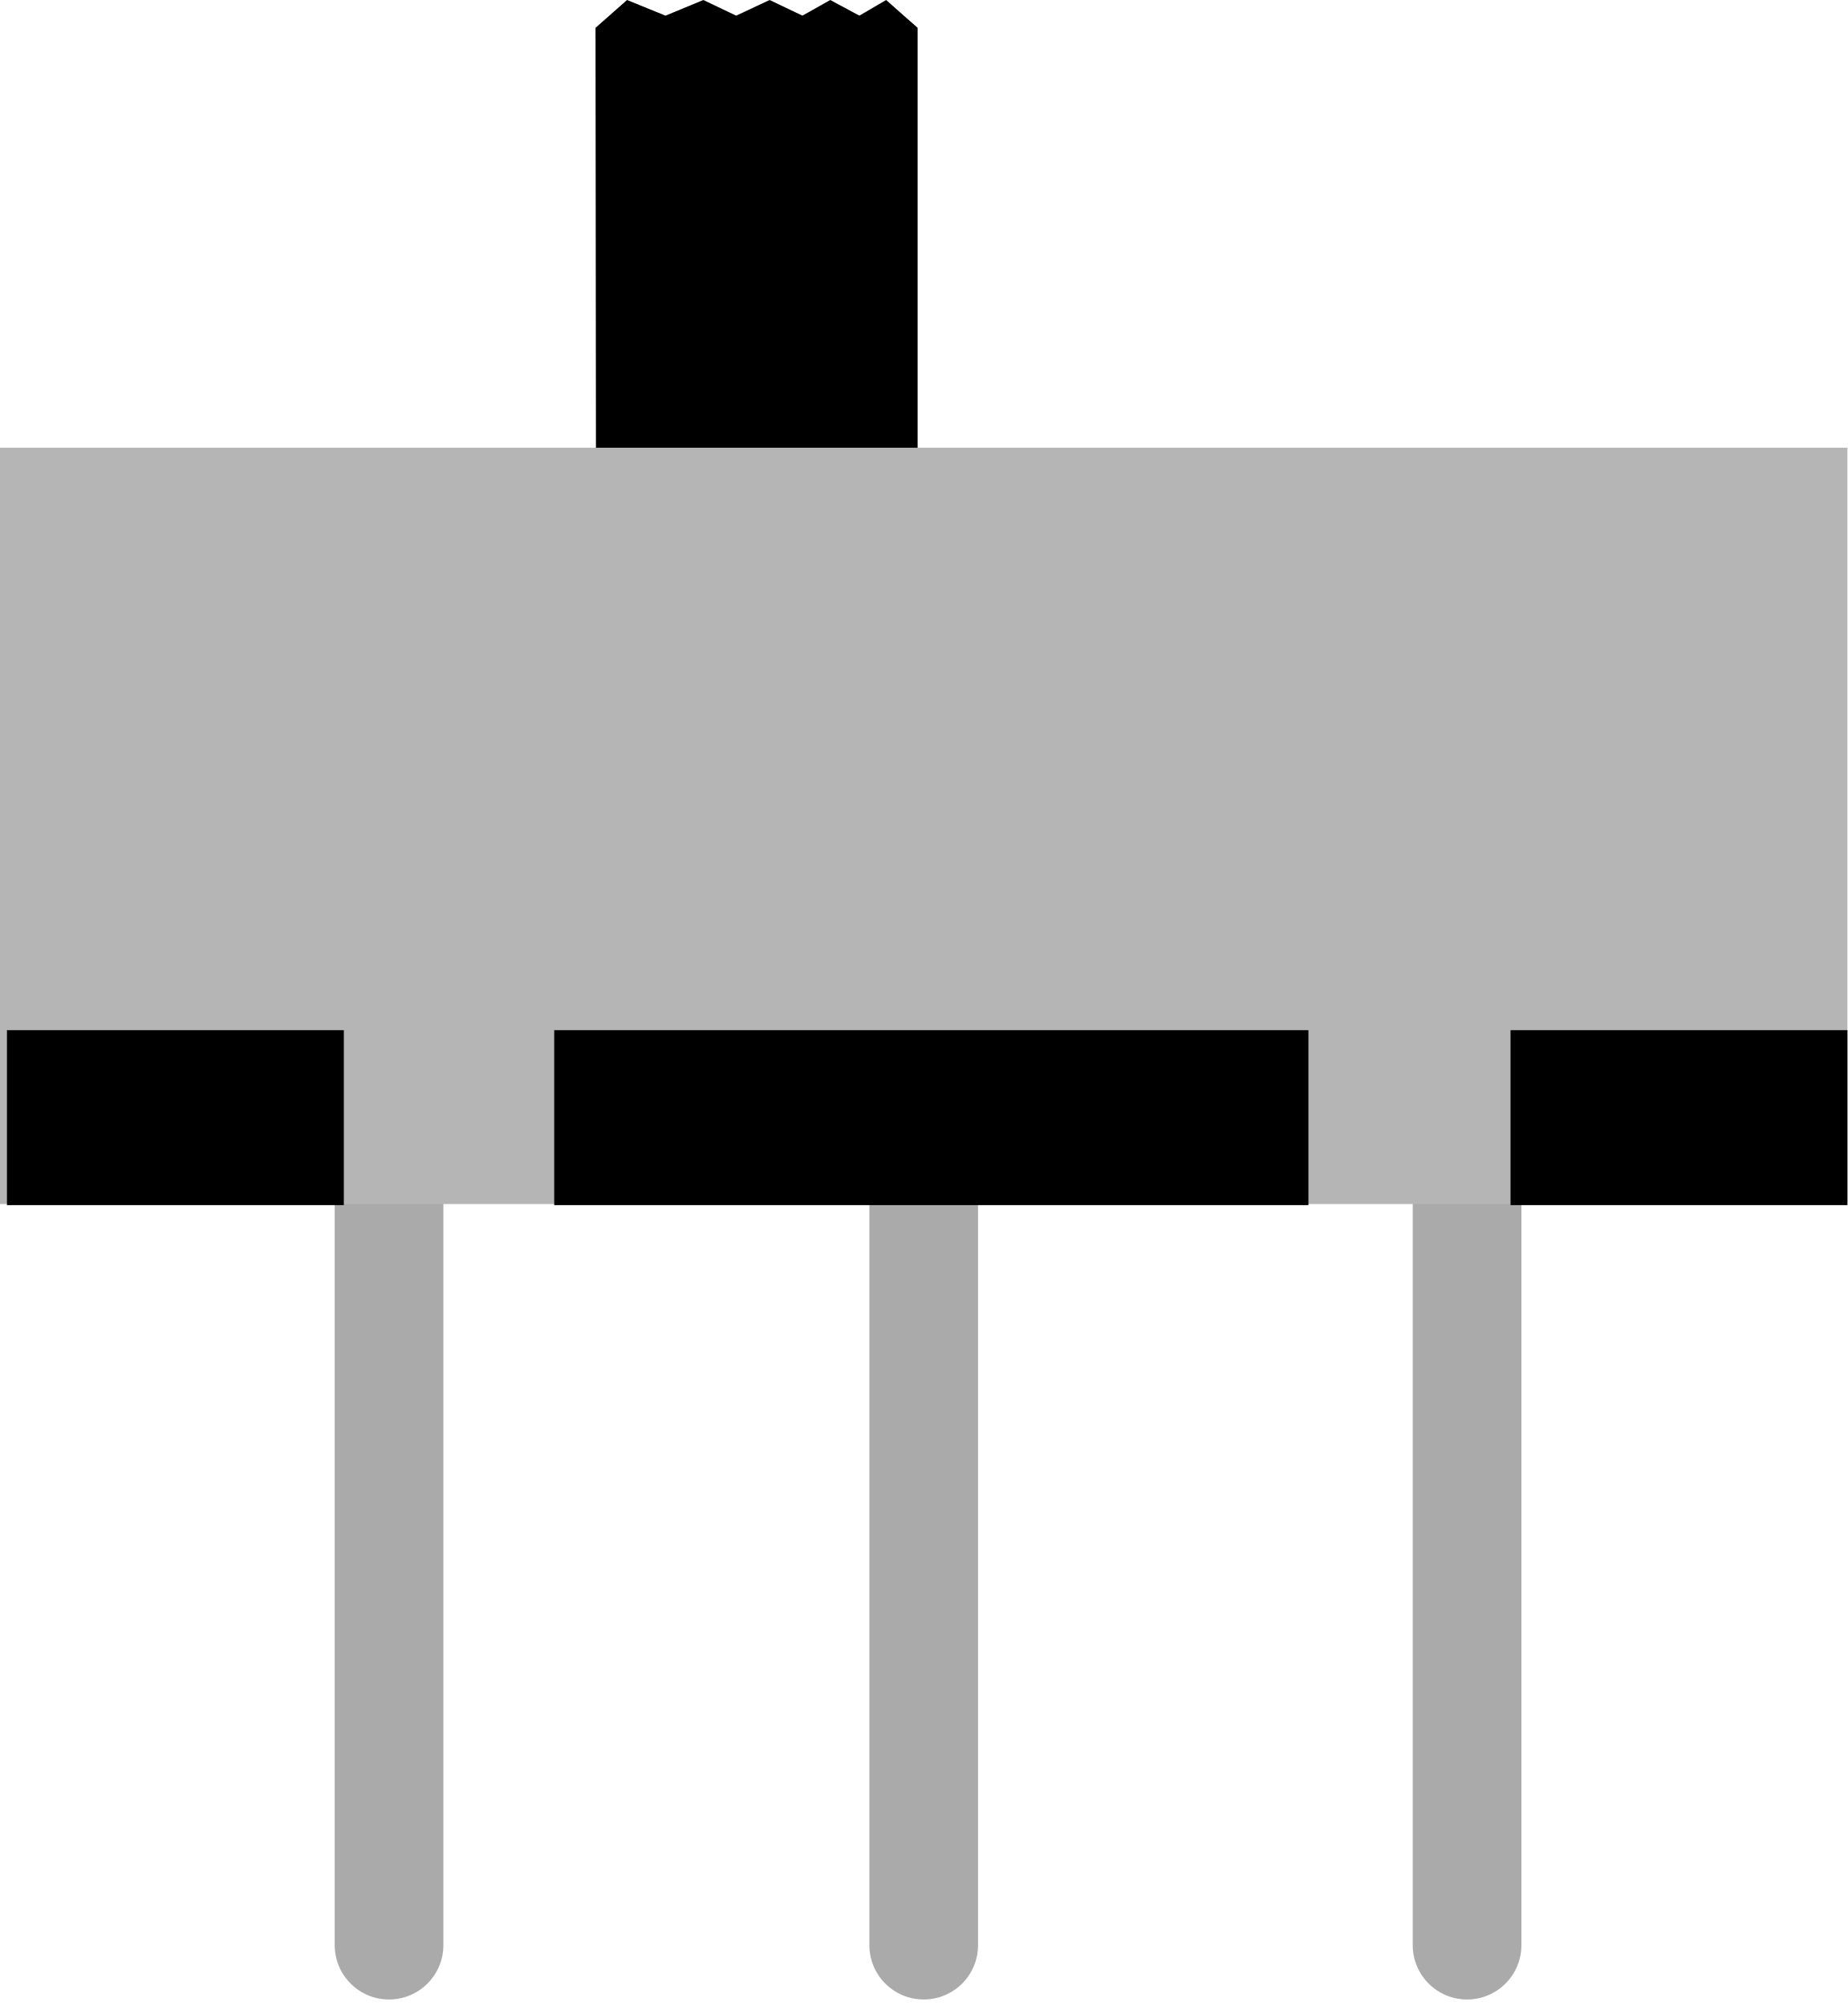
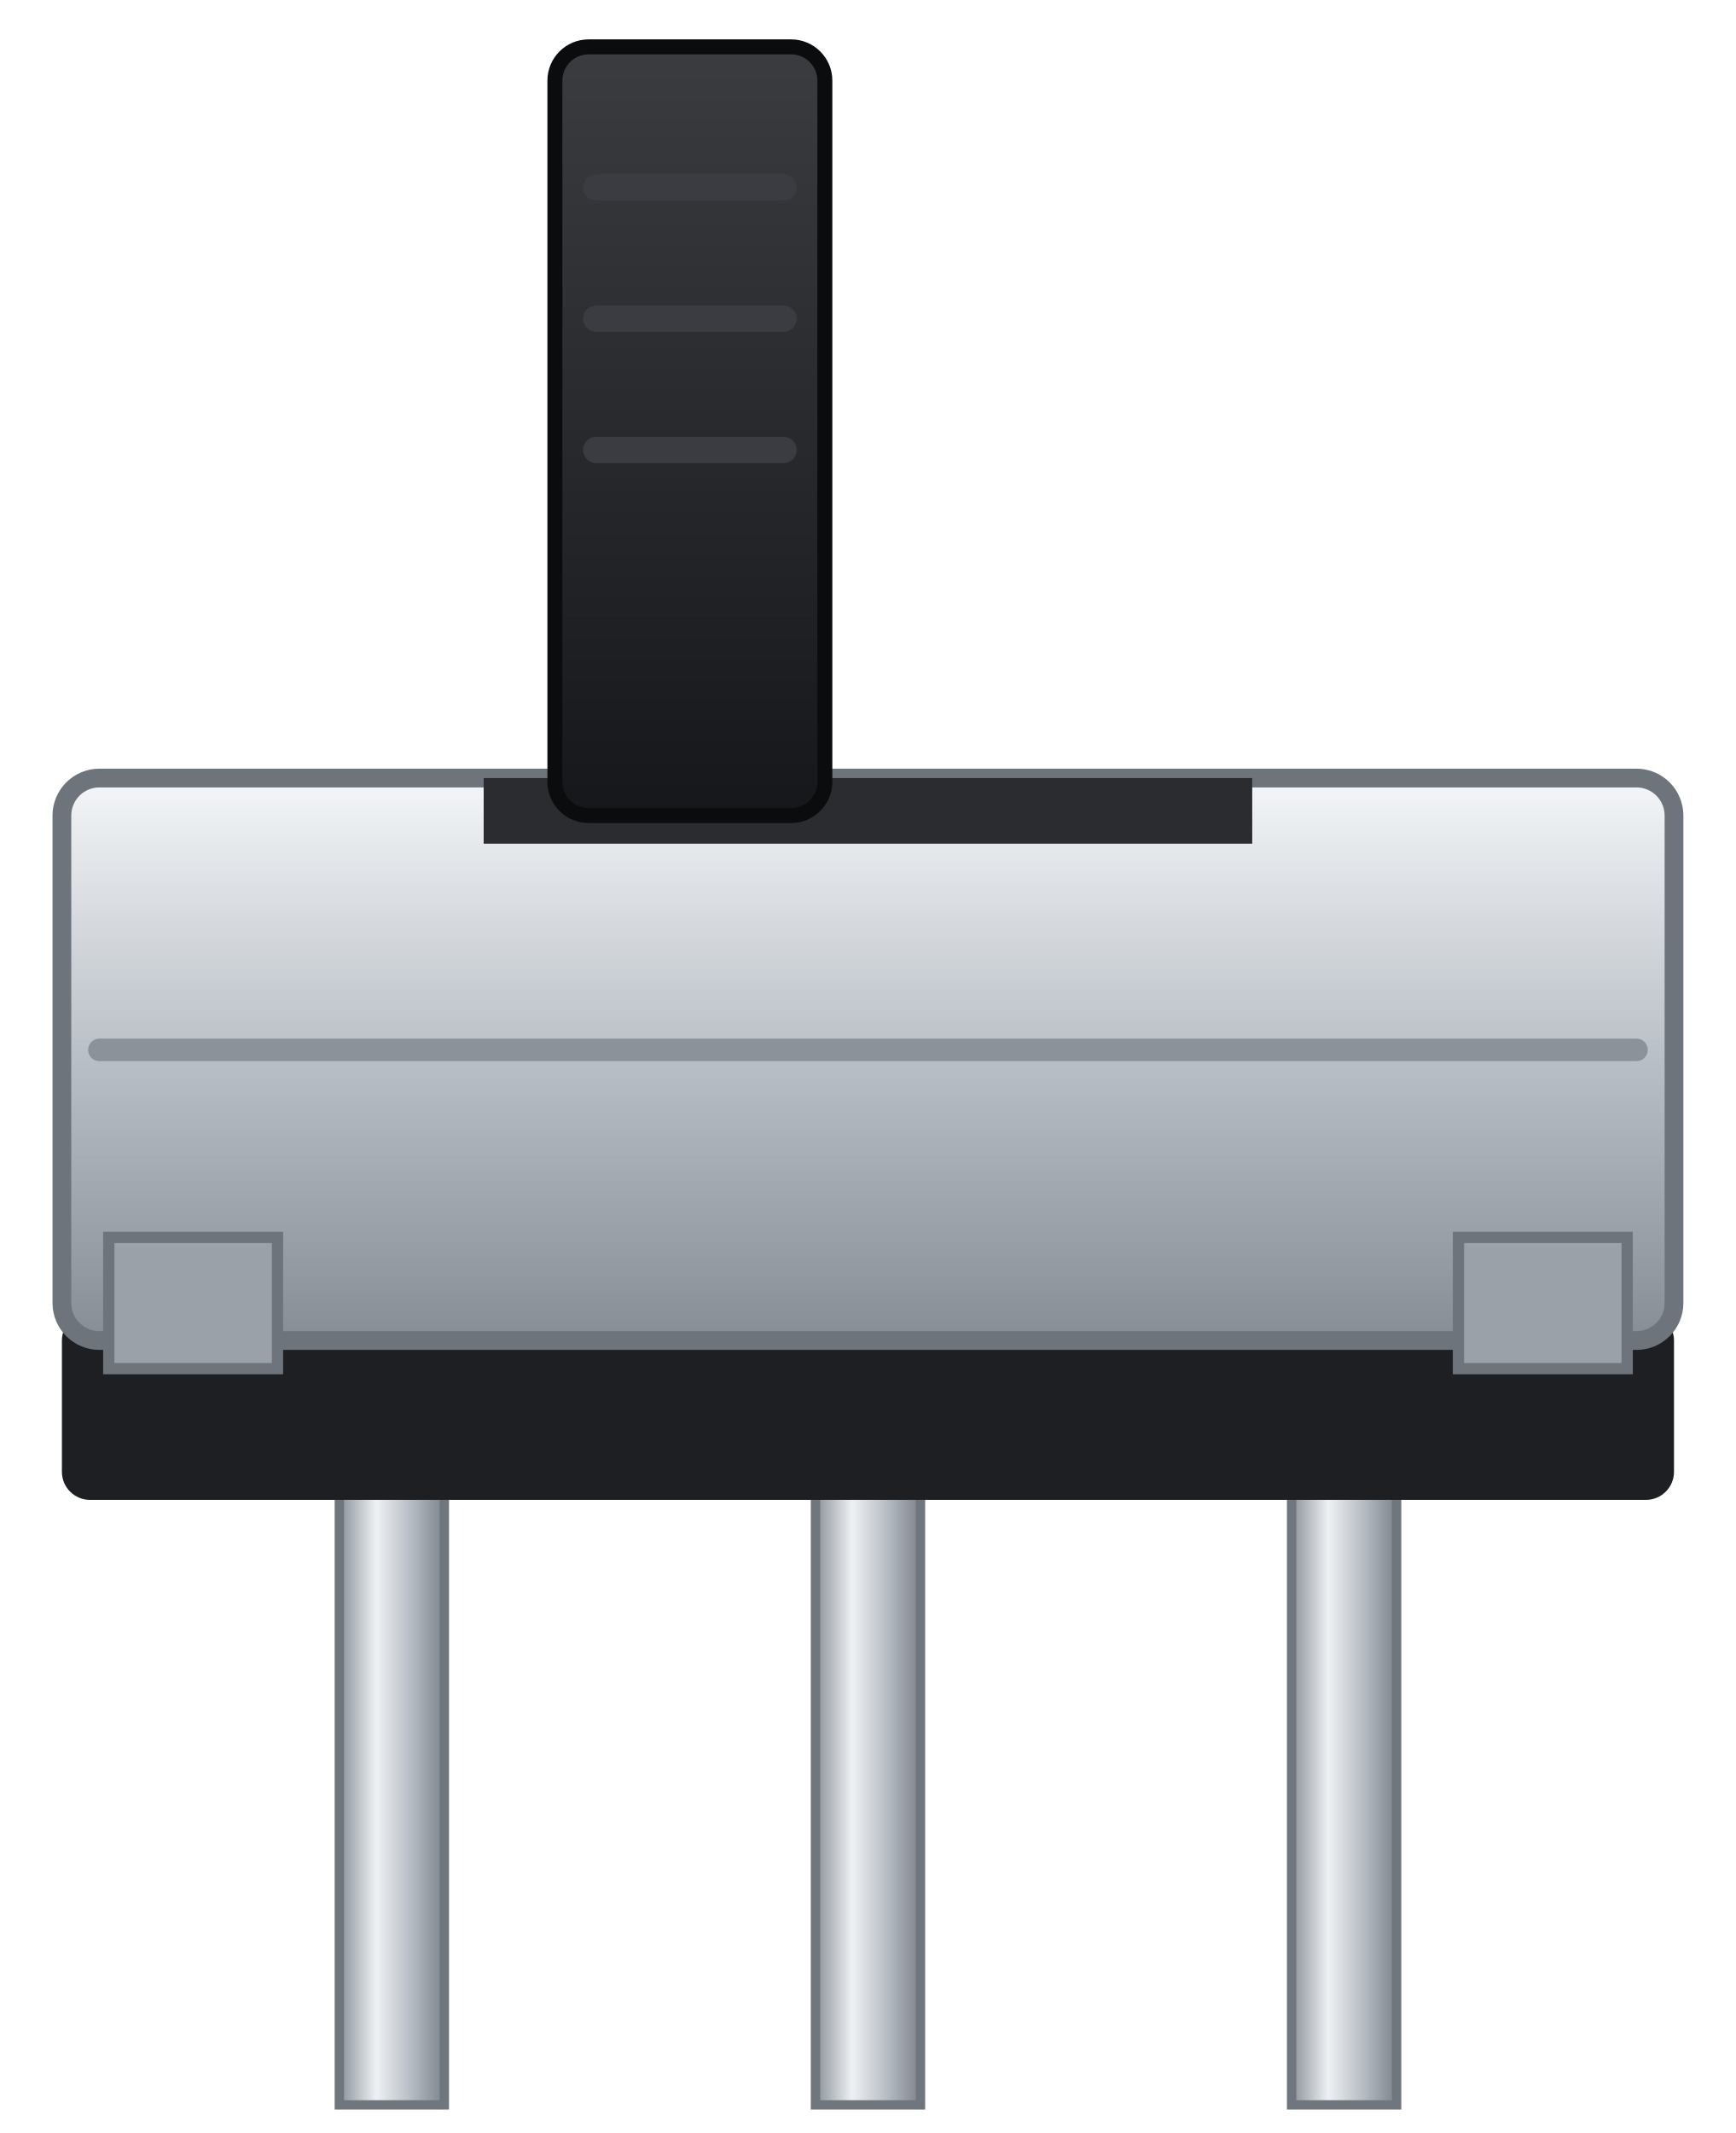
- <svg xmlns="http://www.w3.org/2000/svg" width="8.5mm" height="9.23mm" version="1.1" viewBox="0 0 8.5 9.23">
+ <svg xmlns="http://www.w3.org/2000/svg" version="1.1" width="35px" height="43px" viewBox="0 0 35 43">
  <defs>
-     <radialGradient id="a" cx="9.33" cy="122" r="4.25" gradientTransform="matrix(1.75 -.511 .28 .959 -41.2 8.15)" gradientUnits="userSpaceOnUse">
-       <stop stop-color="#808080" offset="0" />
-       <stop stop-color="#b5b5b5" offset="1" />
+     <linearGradient id="luz" x1="0" y1="0" x2="0" y2="1">
+       <stop offset="0" stop-color="#ffffff" stop-opacity="0.16" />
+       <stop offset="0.45" stop-color="#ffffff" stop-opacity="0" />
+       <stop offset="1" stop-color="#000000" stop-opacity="0.22" />
+     </linearGradient>
+     <linearGradient id="metal" x1="0" y1="0" x2="0" y2="1">
+       <stop offset="0" stop-color="#f4f6f8" />
+       <stop offset="0.5" stop-color="#b9bfc6" />
+       <stop offset="1" stop-color="#868d95" />
+     </linearGradient>
+     <linearGradient id="metal-h" x1="0" y1="0" x2="1" y2="0">
+       <stop offset="0" stop-color="#8a9199" />
+       <stop offset="0.35" stop-color="#eef1f4" />
+       <stop offset="0.7" stop-color="#b3b9c0" />
+       <stop offset="1" stop-color="#7c838b" />
+     </linearGradient>
+     <radialGradient id="lata" cx="0.4" cy="0.38" r="0.66">
+       <stop offset="0" stop-color="#f6f8fa" />
+       <stop offset="0.6" stop-color="#c3c9cf" />
+       <stop offset="1" stop-color="#8c939b" />
+     </radialGradient>
+     <linearGradient id="plastico" x1="0" y1="0" x2="0" y2="1">
+       <stop offset="0" stop-color="#3a3c40" />
+       <stop offset="1" stop-color="#16171a" />
+     </linearGradient>
+     <linearGradient id="ouro" x1="0" y1="0" x2="0" y2="1">
+       <stop offset="0" stop-color="#f4dc8c" />
+       <stop offset="1" stop-color="#b88a2c" />
+     </linearGradient>
+     <radialGradient id="cupula" cx="0.36" cy="0.3" r="0.78">
+       <stop offset="0" stop-color="#ffffff" stop-opacity="0.6" />
+       <stop offset="0.32" stop-color="#ffffff" stop-opacity="0.1" />
+       <stop offset="1" stop-color="#000000" stop-opacity="0.32" />
+     </radialGradient>
+     <radialGradient id="borda-capa" cx="0.5" cy="0.5" r="0.5">
+       <stop offset="0.72" stop-color="#000000" stop-opacity="0" />
+       <stop offset="1" stop-color="#000000" stop-opacity="0.45" />
+     </radialGradient>
+     <linearGradient id="aco" x1="0" y1="0" x2="1" y2="1">
+       <stop offset="0" stop-color="#eef1f3" />
+       <stop offset="0.5" stop-color="#c3c9cf" />
+       <stop offset="1" stop-color="#959ca4" />
+     </linearGradient>
+     <radialGradient id="knob" cx="0.4" cy="0.35" r="0.7">
+       <stop offset="0" stop-color="#4a4d52" />
+       <stop offset="0.7" stop-color="#202124" />
+       <stop offset="1" stop-color="#0d0e10" />
+     </radialGradient>
+     <radialGradient id="cromo" cx="0.38" cy="0.32" r="0.8">
+       <stop offset="0" stop-color="#fbfcfd" />
+       <stop offset="0.45" stop-color="#c9ced4" />
+       <stop offset="0.8" stop-color="#8e959d" />
+       <stop offset="1" stop-color="#b7bdc3" />
    </radialGradient>
  </defs>
-   <g fill="#aaa" stroke-width=".067">
-     <rect x="4" y="5" width=".5" height="4.2" rx=".25" ry=".25" />
-     <rect x="1.54" y="5" width=".5" height="4.2" rx=".25" ry=".25" />
-     <rect x="6.5" y="5" width=".5" height="4.2" rx=".25" ry=".25" />
-   </g>
-   <path id="handle" d="m2.74 0.128 0.145-0.128 0.177 0.072 0.174-0.072 0.151 0.072 0.154-0.072 0.151 0.072 0.128-0.072 0.134 0.072 0.123-0.072 0.145 0.128 2e-5 2h-1.48z" stroke-width=".062" />
-   <rect x="0" y="2.06" width="8.5" height="3.48" fill="url(#a)" stroke-width=".055" />
-   <rect x=".032" y="4.74" width="1.55" height=".805" stroke-width=".064" />
-   <rect x="6.95" y="4.74" width="1.55" height=".805" stroke-width=".064" />
-   <rect x="2.55" y="4.74" width="3.47" height=".805" stroke-width=".096" />
+   <rect x="6.842" y="29.858" width="2.117" height="12.575" fill="url(#metal-h)" stroke="#70767e" stroke-width="0.189" />
+   <rect x="16.442" y="29.858" width="2.117" height="12.575" fill="url(#metal-h)" stroke="#70767e" stroke-width="0.189" />
+   <rect x="26.042" y="29.858" width="2.117" height="12.575" fill="url(#metal-h)" stroke="#70767e" stroke-width="0.189" />
+   <rect x="1.248" y="26.457" width="32.504" height="3.78" rx="0.567" fill="#1e1f22" />
+   <rect x="1.248" y="15.685" width="32.504" height="11.339" rx="0.756" fill="url(#metal)" stroke="#6d747c" stroke-width="0.378" />
+   <rect x="9.752" y="15.685" width="15.496" height="1.323" fill="#2a2c30" />
+   <rect x="2.193" y="24.945" width="3.402" height="2.646" fill="#9aa1a8" stroke="#6d747c" stroke-width="0.227" />
+   <rect x="29.406" y="24.945" width="3.402" height="2.646" fill="#9aa1a8" stroke="#6d747c" stroke-width="0.227" />
+   <path d="M2.004 21.165 L32.996 21.165" fill="none" stroke="#8b9299" stroke-width="0.454" stroke-linecap="round" />
+   <rect x="11.188" y="0.945" width="5.443" height="15.496" rx="0.68" fill="url(#plastico)" stroke="#0b0c0d" stroke-width="0.302" />
+   <path d="M12.02 3.78 L15.799 3.78" fill="none" stroke="#3a3c41" stroke-width="0.529" stroke-linecap="round" />
+   <path d="M12.02 6.425 L15.799 6.425" fill="none" stroke="#3a3c41" stroke-width="0.529" stroke-linecap="round" />
+   <path d="M12.02 9.071 L15.799 9.071" fill="none" stroke="#3a3c41" stroke-width="0.529" stroke-linecap="round" />
</svg>
